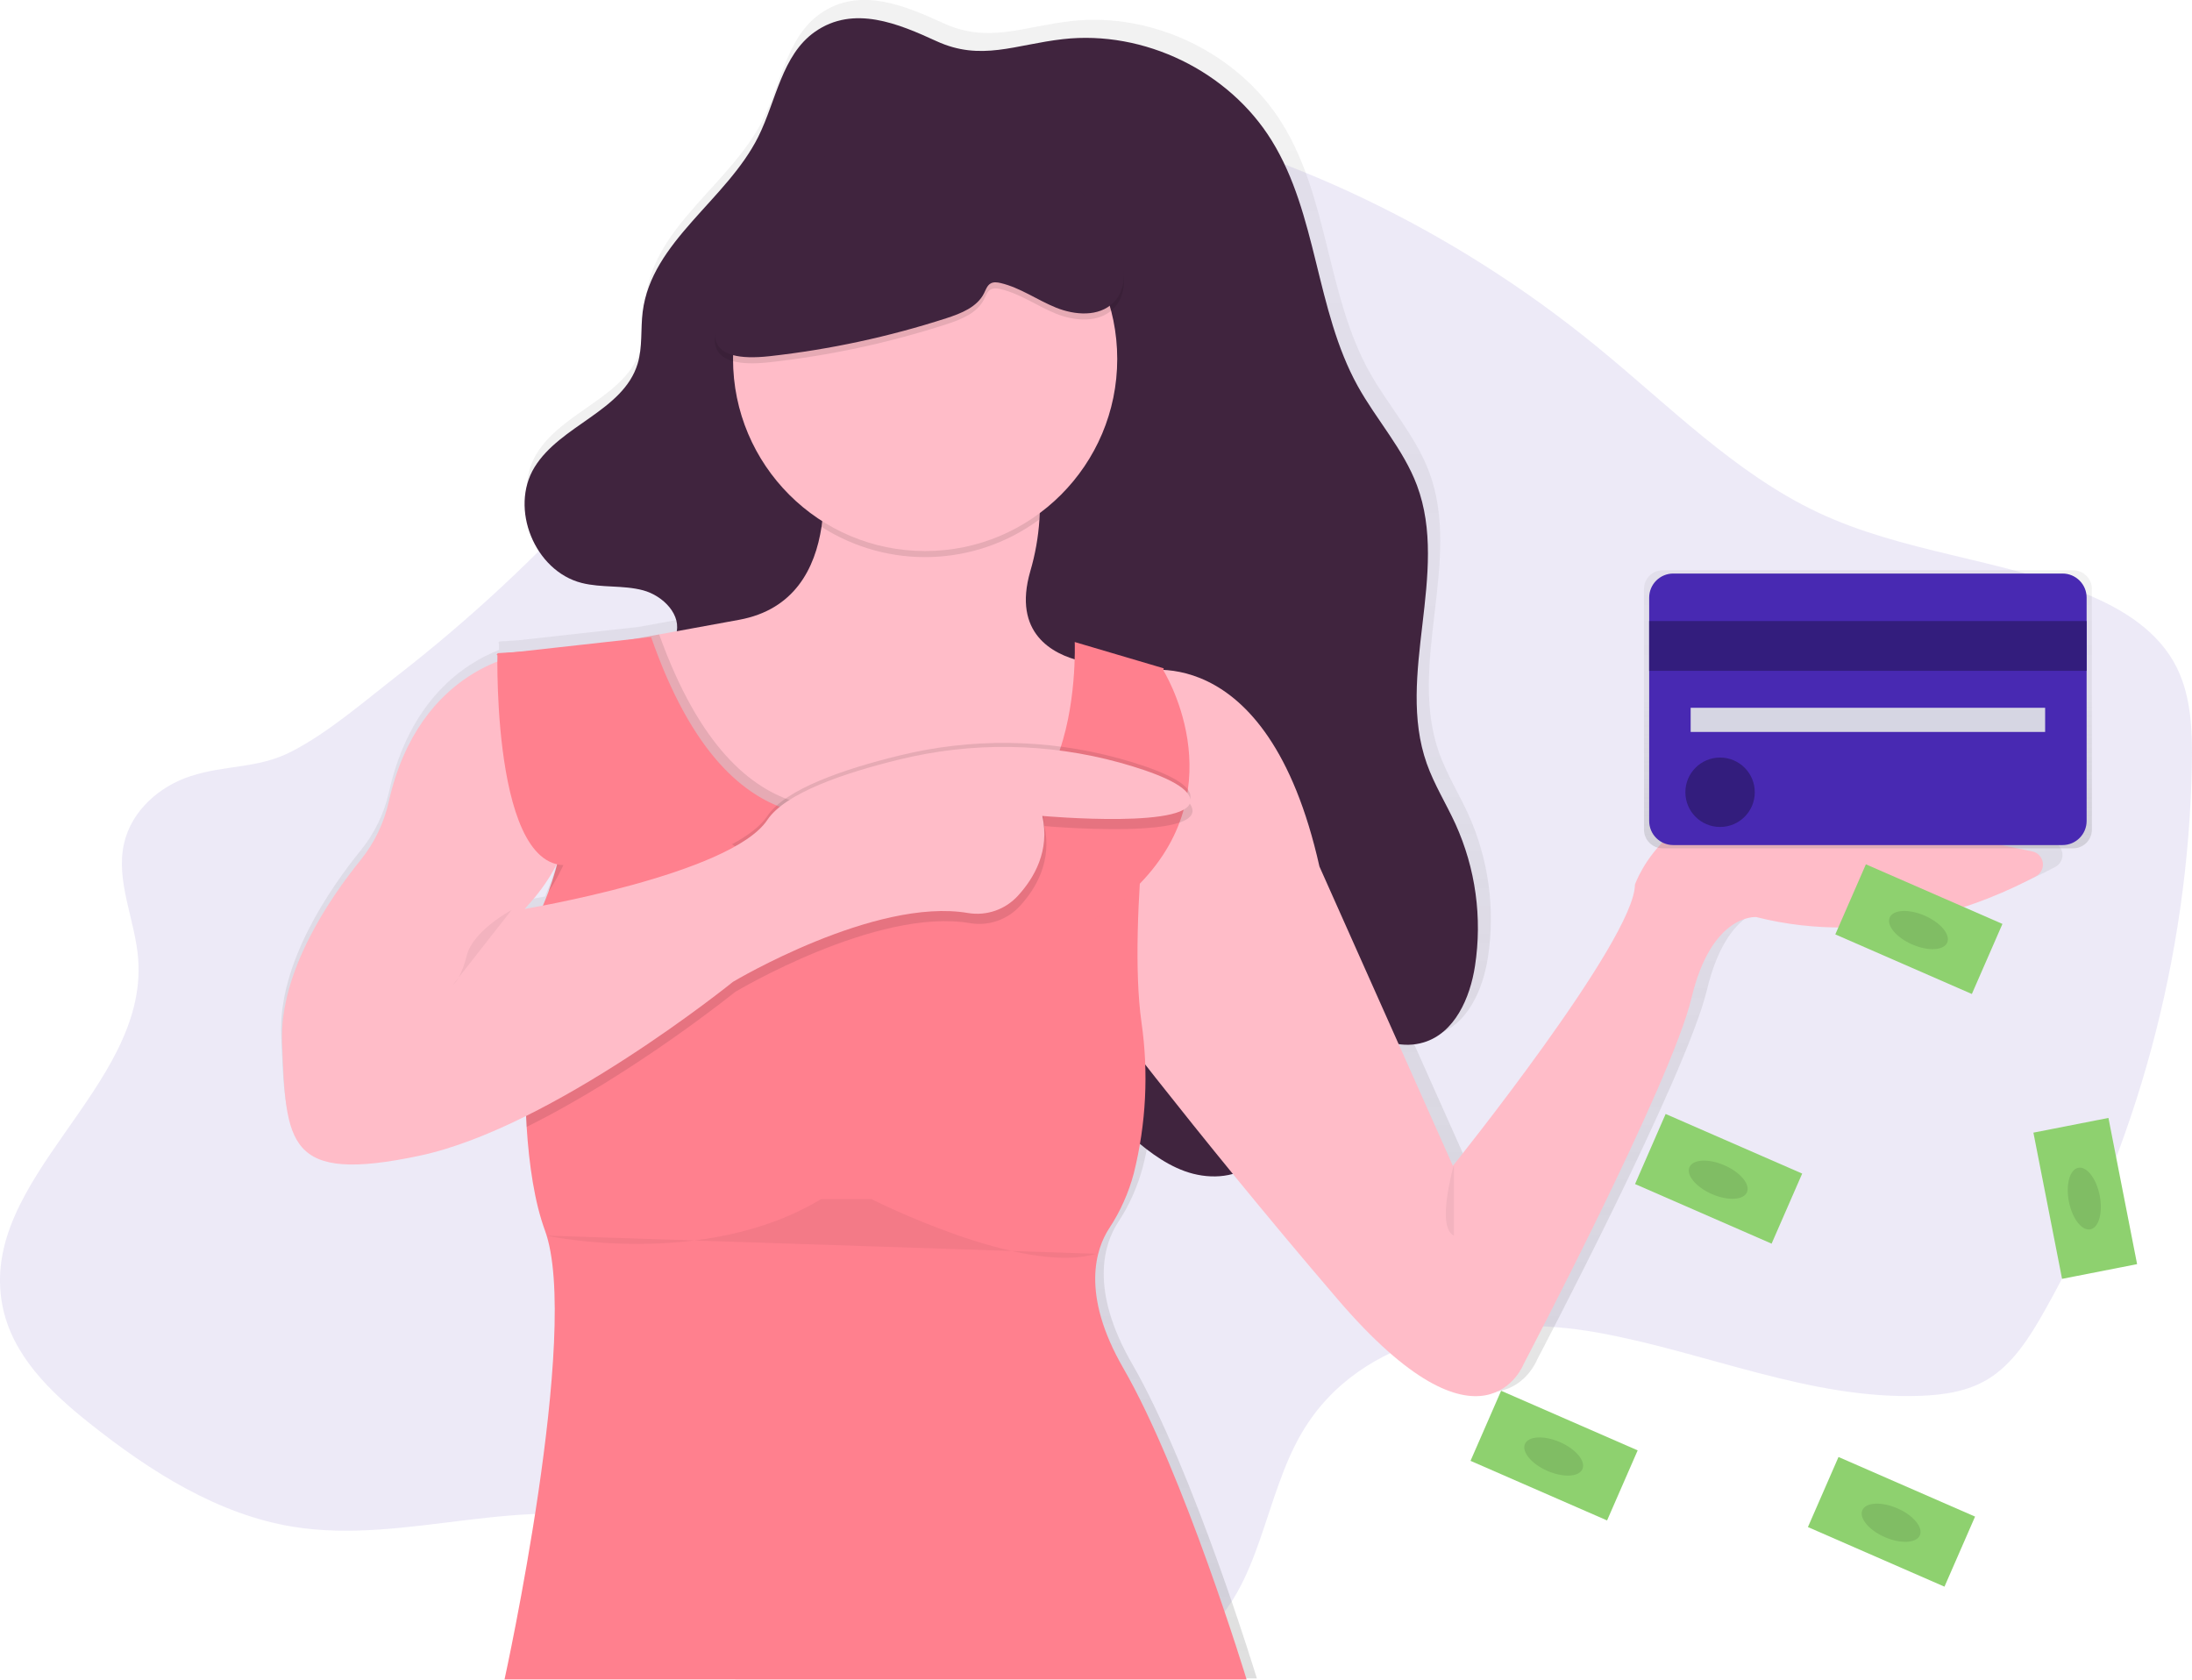
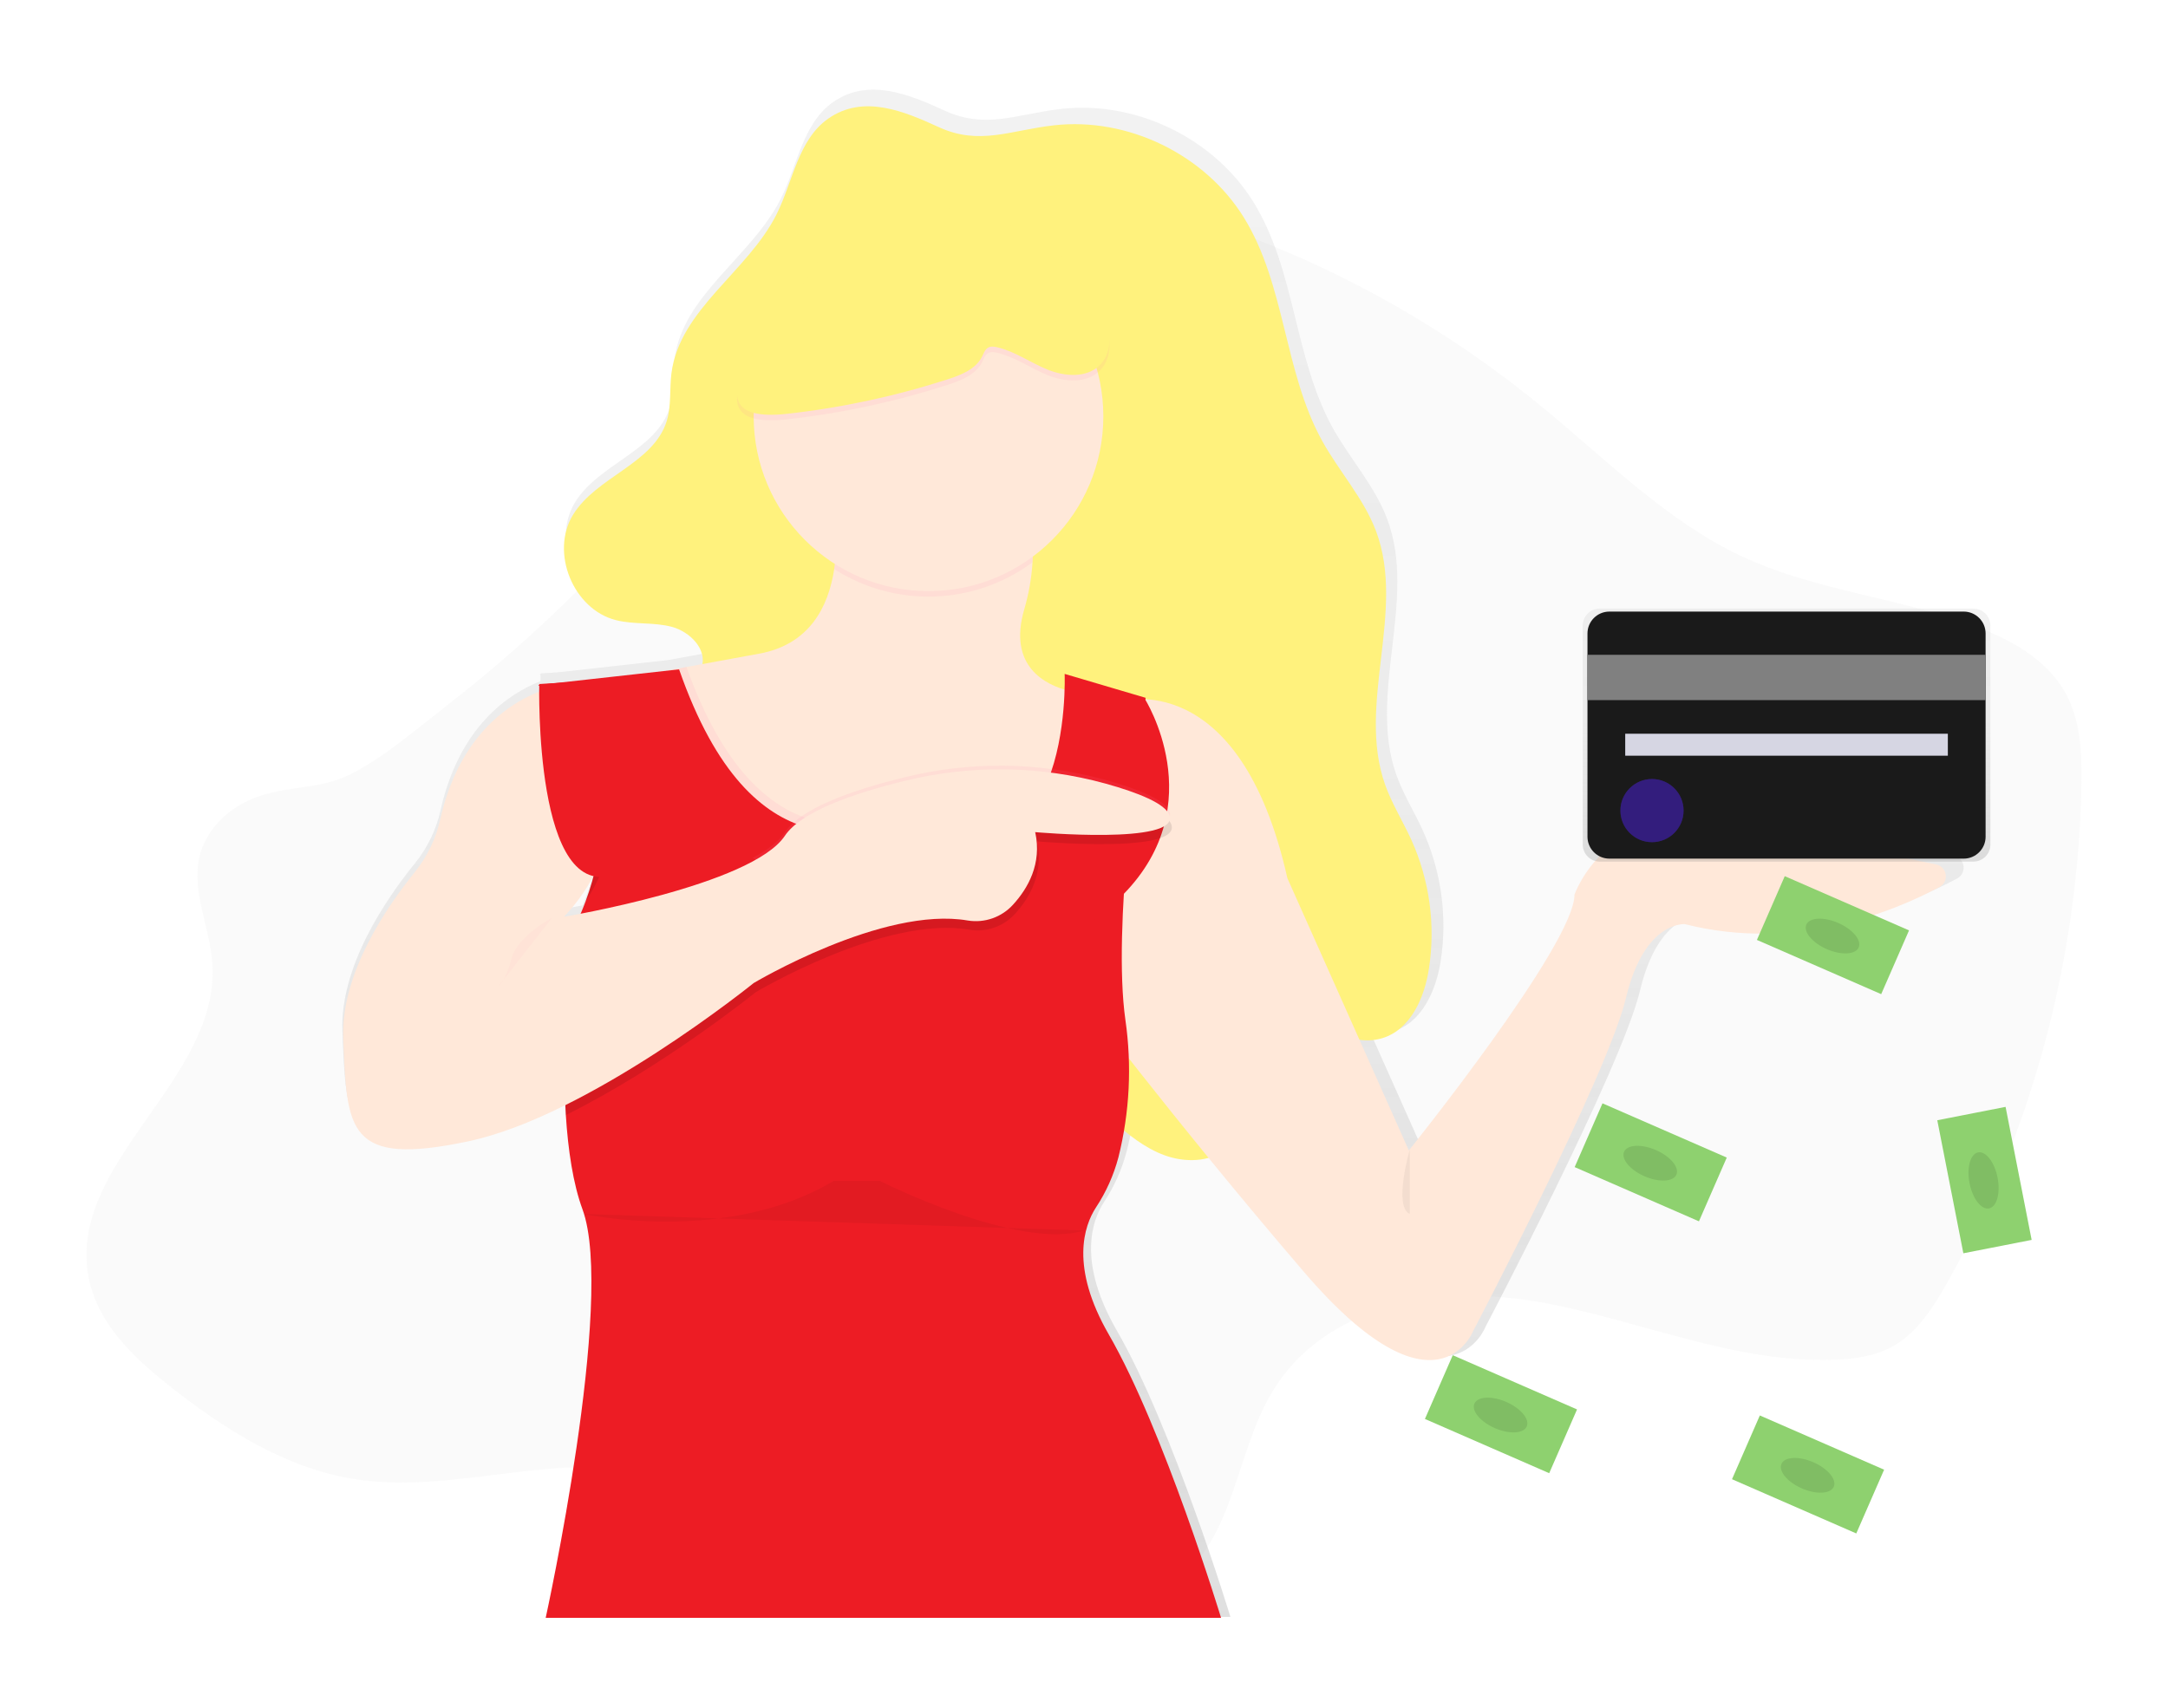
- <svg xmlns="http://www.w3.org/2000/svg" xmlns:xlink="http://www.w3.org/1999/xlink" id="03854386-909d-4c5e-a40c-cbc0e2c8086d" data-name="Layer 1" width="1084" height="830.5" viewBox="0 0 1084 830.5">
-   <defs>
-     <linearGradient id="90f0dbd4-e0cf-4508-b8ac-47d2cbf1c993" x1="637.43" y1="864.75" x2="637.43" y2="34.75" gradientUnits="userSpaceOnUse">
-       <stop offset="0" stop-color="gray" stop-opacity="0.25" />
-       <stop offset="0.54" stop-color="gray" stop-opacity="0.12" />
-       <stop offset="1" stop-color="gray" stop-opacity="0.1" />
-     </linearGradient>
-     <linearGradient id="21e38948-19ad-47ba-be29-9a74b5c58390" x1="981.72" y1="454.26" x2="981.72" y2="316.75" xlink:href="#90f0dbd4-e0cf-4508-b8ac-47d2cbf1c993" />
-   </defs>
-   <path d="M152.13,418.6c-15,4.9-29,16.76-32.78,33.21-4.29,18.9,5.59,38,7,57.38,4.61,63.61-79.13,108.49-67.19,171C63.91,705,83.09,723.29,102,738.34c30.27,24.11,63.85,45.4,101,51.42,56.44,9.13,115.42-17.73,170.29-.75,44.25,13.69,78.11,53.83,122.06,68.64,33.46,11.28,69.49,6.83,104.28,2.27,18.71-2.45,38.37-5.29,53.5-17.44,28.17-22.62,29.87-67.28,48.71-99.29,29.07-49.41,92.81-59.06,146.26-49.46S953.42,727,1007.57,725c11.57-.41,23.44-2.12,33.52-8.25,12.27-7.46,20.57-20.59,27.9-33.59,45.68-81,71.13-175.22,72.94-270.07.31-16.39-.22-33.49-7.35-48-9-18.31-27-29.24-45-36.62C1046.5,310.85,998.91,308,956.68,288c-40.73-19.27-73.73-53.08-109.19-82-70.33-57.45-153-97.21-239.52-115.26-20.37-4.25-41.51-7.29-61.75-2.38-23.32,5.66-43.42,21.37-61.49,38.27-48.09,45-86.62,100.48-130.92,149.78A765.11,765.11,0,0,1,254.32,369c-16.43,12.77-33.83,27.93-52.1,37.37C185.51,415,169.8,412.83,152.13,418.6Z" transform="translate(-58 -34.75)" fill="#4829b2" opacity="0.1" />
-   <path d="M1072.55,451c-22-4.6-63.65-13.23-110.79-22.79-69.79-14.15-88,39.41-88,39.41,0,27.28-91,140.44-91,140.44l-27.14-60.8a28.62,28.62,0,0,0,12.48-.84c15.54-4.64,23.22-22.17,25.71-38.18a125.46,125.46,0,0,0-9.77-71c-4.63-10.14-10.63-19.68-14.35-30.18C754,363,781.18,312,764.74,268.11c-6.79-18.11-20.33-32.8-29.69-49.72-21-38.05-20.1-85.65-43-122.61-21.48-34.65-63.81-55.19-104.36-50.61-23.91,2.7-41,11.24-63.28,1-18.81-8.62-41.39-18.26-60.76-4.68-16.52,11.58-19.33,34.39-28.35,52.42-15.84,31.67-53.42,52.34-57.84,87.47-1.09,8.66,0,17.64-2.53,26-7.22,23.63-38.66,30.61-51.54,51.7-12.61,20.64.13,51.85,23.59,57.8,10,2.54,20.76,1,30.75,3.69,9.37,2.5,18.46,11.26,16.84,20.41l-20.78,3.78L314,351.4l-9.25.58s0,.16,0,.45l-.5.06.49.4c0,.71,0,1.82,0,3.28-16.83,6.59-44.1,24.18-54.4,70.32a69.84,69.84,0,0,1-13.93,28.75c-15.33,18.9-40.77,55.81-39.35,91.24,2,50.52,2,70.73,68.78,56.58,16.87-3.57,35.22-10.89,53.23-19.83,1.05,21.06,3.78,41.71,9.48,57.21,18.21,49.51-20.23,224.31-20.23,224.31H679.55s-31.36-103.06-61.7-155.6c-21.49-37.22-13.55-59.73-7.09-69.7a93.56,93.56,0,0,0,12.39-27.62c1.1-4.31,2.17-9.2,3.09-14.62,6.83,5.59,14.12,10.61,22.37,13.61,7.64,2.77,16.33,3.53,24.06,1.39,15.82,19.34,33.49,40.55,52.4,62.59,72.83,84.87,93.06,32.33,93.06,32.33s73.84-140.44,84-182.88,32.37-40.42,32.37-40.42c60.88,15.39,114.84-6.95,139.91-20.39A6.67,6.67,0,0,0,1072.55,451ZM321.43,476.39a96.07,96.07,0,0,0,13-19l.19,0a144.31,144.31,0,0,1-7.11,20.68c-5.67,1.09-9.09,1.66-9.09,1.66Z" transform="translate(-58 -34.75)" fill="url(#90f0dbd4-e0cf-4508-b8ac-47d2cbf1c993)" />
-   <path d="M461,50.48c-16.33,11.46-19.11,34-28,51.88-15.66,31.34-52.81,51.81-57.18,86.57-1.08,8.57,0,17.46-2.5,25.72-7.13,23.39-38.22,30.3-51,51.17-12.47,20.42.13,51.31,23.32,57.2,9.91,2.52,20.52,1,30.4,3.65s19.45,12.33,16.18,22c-2.43,7.2-11,11.3-12.56,18.74-1.36,6.4,3,12.5,7.22,17.48,5.36,6.3,11.08,12.5,18.25,16.63,19.72,11.36,44.32,4.54,67.06,3.79a121.17,121.17,0,0,1,76.47,24.31c6.29,4.77,12.21,10.28,16.11,17.15,12.71,22.38.69,50.47,3.39,76.06,3.06,29.08,24.78,52.42,46.71,71.75,8.76,7.72,18,15.33,29,19.32s24.15,3.77,33.4-3.35c9.72-7.48,13.1-20.73,13.16-33s-2.52-24.48-1.9-36.73c.3-6,2.49-13.13,8.34-14.31,2.93-.59,5.9.6,8.57,1.94C724.1,537.83,742,556.2,762,550.24c15.37-4.59,23-21.94,25.42-37.79a124.29,124.29,0,0,0-9.66-70.24c-4.58-10-10.51-19.47-14.19-29.87-15.46-43.69,11.39-94.18-4.85-137.59-6.71-17.92-20.1-32.46-29.35-49.21-20.8-37.66-19.87-84.77-42.52-121.35-21.23-34.3-63.09-54.62-103.17-50.09-23.64,2.67-40.53,11.13-62.56,1C502.52,46.59,480.2,37,461,50.48Z" transform="translate(-58 -34.75)" fill="#40243e" />
-   <path d="M619.5,367.25s65-20,91,96l66,148s90-112,90-139c0,0,18-53,87-39,46.61,9.46,87.74,18,109.53,22.55a6.6,6.6,0,0,1,1.79,12.27c-24.78,13.3-78.13,35.41-138.32,20.18,0,0-22-2-32,40s-83,181-83,181-20,52-92-32-126-156-126-156Z" transform="translate(-58 -34.75)" fill="#ffbcc8" />
-   <path d="M619.5,381.25l-8.62,28.39-8.52,28.08L585.5,493.25l-80,15-26.07-16.63L447.5,471.25l-27.53-19-40.47-28-33-69s9.1-1.61,37.47-6.77l39.53-7.23c27.3-5,37.62-25.32,40.77-46,3.77-24.76-2.77-50-2.77-50h101s11.3,17,9.53,46.36a117.53,117.53,0,0,1-4.53,25.64c-8.88,30.74,11.17,41,24.77,44.33a56.37,56.37,0,0,0,11.23,1.67Z" transform="translate(-58 -34.75)" fill="#ffbcc8" />
-   <path d="M572,291.61a95.06,95.06,0,0,1-107.76,3.66c3.77-24.76-2.77-50-2.77-50h101S573.8,262.2,572,291.61Z" transform="translate(-58 -34.75)" opacity="0.1" />
-   <circle cx="457.5" cy="177.5" r="95" fill="#ffbcc8" />
-   <path d="M619.5,381.25l-8.62,28.39-8.52,28.08L585.5,493.25l-80,15-26.07-16.63L447.5,471.25l-27.53-19-40.47-28-33-69s9.1-1.61,37.47-6.77c20,55.65,45.3,76.37,68.13,83.09,13.65,4,26.41,3,36.58,1.5a94.39,94.39,0,0,1,39.23,2c30.7,8.54,46.86-7.81,55.35-28.56,6.28-15.35,8.36-33.12,9-45a56.37,56.37,0,0,0,11.23,1.67Z" transform="translate(-58 -34.75)" opacity="0.1" />
-   <path d="M307.5,865.25s38-173,20-222c-5.15-14-7.85-32.32-9.06-51.28-3-47.27,3.06-98.72,3.06-98.72.86-1.67,1.67-3.33,2.45-5q3-6.4,5.28-12.52C350.66,418.07,324,379.68,310.48,365a67.33,67.33,0,0,0-7-6.73l76.5-8.5c20.11,57.71,45.9,79,69.1,85.82,13.65,4,26.41,3,36.58,1.5a94.39,94.39,0,0,1,39.23,2c30.7,8.54,46.86-7.81,55.35-28.56,10.54-25.76,9.24-58.29,9.24-58.29l44,13s-3.88,24.1-7.39,55.77c-.83,7.43-1.64,15.27-2.37,23.32-3,33.58-4.78,70.71-1.24,95.91a194.05,194.05,0,0,1-3.77,74.68,92.61,92.61,0,0,1-12.24,27.34c-6.39,9.86-14.24,32.15,7,69,30,52,61,154,61,154Z" transform="translate(-58 -34.75)" fill="#ff808e" />
-   <path d="M633,365.75s36.33,57-11.34,106-28.66-20-28.66-20l12-80Z" transform="translate(-58 -34.75)" fill="#ff808e" />
-   <path d="M310.48,365a49.46,49.46,0,0,1,8.31-1.86c13,6.2,20.2,23.41,24.11,41.38a93.06,93.06,0,0,1-13.67,71.26C350.66,418.07,324,379.68,310.48,365Z" transform="translate(-58 -34.75)" opacity="0.1" />
-   <path d="M623.74,444.34c-21.35,1.41-49.24-1.09-49.24-1.09,3.76,17.2-4,30.64-12,39.4a27.26,27.26,0,0,1-24.66,8.63c-46.14-8-116.3,34-116.3,34S371.36,565.81,318.44,592c-3-47.27,3.06-98.72,3.06-98.72.86-1.67,1.67-3.33,2.45-5,21.38-4,99.06-19.8,114.55-43,2.3-3.45,6-6.68,10.6-9.68,13.23-8.56,34.4-15.27,54.53-20.17a217.78,217.78,0,0,1,76.63-4.86,211.39,211.39,0,0,1,32.56,6.35c4.66,1.29,9.16,2.68,13.29,4.13,11.32,4,19.9,8.47,21.39,13.23C649.51,440.68,638.1,443.4,623.74,444.34Z" transform="translate(-58 -34.75)" opacity="0.1" />
-   <path d="M602.36,437.72c-15.39-.26-28.86-1.47-28.86-1.47,3.76,17.2-4,30.64-12,39.4a27.26,27.26,0,0,1-24.66,8.63c-17.39-3-38.2,1.09-57.37,7.34L447.5,471.25l-27.53-19c8-4.29,14.19-9,17.53-14,8.88-13.32,38-23.23,65.13-29.85a216.08,216.08,0,0,1,108.25,1.24l.94.25c17.39,4.85,32.65,10.86,34.68,17.36C649.42,436.6,624,438.1,602.36,437.72Z" transform="translate(-58 -34.75)" opacity="0.1" />
-   <path d="M317.79,358.12s-52.31,5.32-67.56,73.13a70.25,70.25,0,0,1-13.9,28.8c-15.16,18.73-40.23,55.2-38.83,90.21,2,50,2,70,68,56s155-86,155-86,70.16-41.93,116.3-34a27.28,27.28,0,0,0,24.66-8.63c8-8.76,15.81-22.2,12-39.4,0,0,78,7,73-9-2-6.5-17.29-12.51-34.68-17.35a216.23,216.23,0,0,0-109.19-1.5c-27.18,6.63-56.25,16.54-65.13,29.85-18,27-120,44-120,44l3-3.37A93.43,93.43,0,0,0,341.9,399.5C338,381.53,330.83,364.32,317.79,358.12Z" transform="translate(-58 -34.75)" fill="#ffbcc8" />
-   <path d="M304,357.75s-3,121,42,103,10-103,10-103l-20-2Z" transform="translate(-58 -34.75)" fill="#ff808e" />
-   <path d="M438.67,213.88A442.28,442.28,0,0,0,526,195.11c7.3-2.36,15.23-5.5,18.64-12.36.88-1.77,1.54-3.87,3.27-4.84,1.47-.83,3.29-.57,4.94-.19,9.75,2.31,18.12,8.42,27.41,12.17s21.12,4.63,28.26-2.41c8.43-8.32,5.64-22.62.09-33.07C588,115.53,539.72,97.78,495.8,101c-6.17.45-12.44,1.28-18,4-11.76,5.65-18.2,18.22-24.57,29.61C440.84,156.7,375.33,220.89,438.67,213.88Z" transform="translate(-58 -34.75)" opacity="0.1" />
-   <path d="M438.67,210.88A442.28,442.28,0,0,0,526,192.11c7.3-2.36,15.23-5.5,18.64-12.36.88-1.77,1.54-3.87,3.27-4.84,1.47-.83,3.29-.57,4.94-.19,9.75,2.31,18.12,8.42,27.41,12.17s21.12,4.63,28.26-2.41c8.43-8.32,5.64-22.62.09-33.07C588,112.53,539.72,94.78,495.8,98c-6.17.45-12.44,1.28-18,4-11.76,5.65-18.2,18.22-24.57,29.61C440.84,153.7,375.33,217.89,438.67,210.88Z" transform="translate(-58 -34.75)" fill="#40243e" />
-   <path d="M1083.24,316.75h-203a9.25,9.25,0,0,0-9.25,9.25V445a9.25,9.25,0,0,0,9.25,9.25h203a9.25,9.25,0,0,0,9.25-9.25V326A9.25,9.25,0,0,0,1083.24,316.75Z" transform="translate(-58 -34.75)" fill="url(#21e38948-19ad-47ba-be29-9a74b5c58390)" />
-   <rect x="815.56" y="283.62" width="216.33" height="134.27" rx="11.91" ry="11.91" fill="#4829b2" />
-   <rect x="815.56" y="307.12" width="216.33" height="24.62" fill="#4829b2" />
-   <rect x="815.56" y="307.12" width="216.33" height="24.62" opacity="0.3" />
-   <rect x="836.07" y="350.01" width="175.3" height="11.94" fill="#d6d6e3" />
-   <circle cx="850.62" cy="391.78" r="17.16" fill="#4829b2" />
-   <circle cx="850.62" cy="391.78" r="17.16" opacity="0.3" />
-   <path d="M311,484.75s-19,10.09-22.15,22.42S282,521.75,282,521.75" transform="translate(-58 -34.75)" opacity="0.05" />
-   <path d="M777,610.75s-9,31,0,35" transform="translate(-58 -34.75)" opacity="0.05" />
-   <path d="M328,645.75s78,17,136-18h25s75,38,111,27" transform="translate(-58 -34.75)" opacity="0.05" />
-   <rect x="888.96" y="580.8" width="37.81" height="73.68" transform="translate(-79.34 1167.92) rotate(-66.42)" fill="#8ed16f" />
-   <ellipse cx="907.67" cy="618.08" rx="7.76" ry="15.51" transform="translate(-79.87 1168.01) rotate(-66.42)" fill="#8ed16f" />
-   <ellipse cx="907.67" cy="618.08" rx="7.76" ry="15.51" transform="translate(-79.87 1168.01) rotate(-66.42)" opacity="0.1" />
-   <rect x="987.98" y="457.34" width="37.81" height="73.68" transform="translate(93.23 1184.6) rotate(-66.42)" fill="#8ed16f" />
-   <ellipse cx="1006.69" cy="494.62" rx="7.76" ry="15.51" transform="translate(92.7 1184.69) rotate(-66.42)" fill="#8ed16f" />
-   <ellipse cx="1006.69" cy="494.62" rx="7.76" ry="15.51" transform="translate(92.7 1184.69) rotate(-66.42)" opacity="0.1" />
-   <rect x="1070.29" y="590.58" width="37.81" height="73.68" transform="translate(-158.33 186.42) rotate(-11.09)" fill="#8ed16f" />
-   <ellipse cx="1088.72" cy="627.51" rx="7.76" ry="15.51" transform="translate(-158.35 186.33) rotate(-11.09)" fill="#8ed16f" />
-   <ellipse cx="1088.72" cy="627.51" rx="7.76" ry="15.51" transform="translate(-158.35 186.33) rotate(-11.09)" opacity="0.1" />
-   <rect x="974.46" y="750.41" width="37.81" height="73.68" transform="translate(-183.5 1348.06) rotate(-66.42)" fill="#8ed16f" />
-   <ellipse cx="993.17" cy="787.7" rx="7.76" ry="15.51" transform="translate(-184.02 1348.15) rotate(-66.42)" fill="#8ed16f" />
-   <ellipse cx="993.17" cy="787.7" rx="7.76" ry="15.51" transform="translate(-184.02 1348.15) rotate(-66.42)" opacity="0.1" />
-   <rect x="807.61" y="717.67" width="37.81" height="73.68" transform="translate(-253.6 1175.49) rotate(-66.42)" fill="#8ed16f" />
-   <ellipse cx="826.32" cy="754.96" rx="7.76" ry="15.51" transform="translate(-254.13 1175.58) rotate(-66.42)" fill="#8ed16f" />
-   <ellipse cx="826.32" cy="754.96" rx="7.76" ry="15.51" transform="translate(-254.13 1175.58) rotate(-66.42)" opacity="0.1" />
+ <svg xmlns="http://www.w3.org/2000/svg" version="1.1" id="Capa_1" x="0px" y="0px" width="1178px" height="928px" viewBox="0 0 1178 928" enable-background="new 0 0 1178 928" xml:space="preserve">
+   <path opacity="0.1" fill="#CCCCCC" enable-background="new    " d="M141.136,432.609c-15,4.9-29,16.761-32.78,33.21  c-4.29,18.9,5.59,38,7,57.381c4.61,63.609-79.13,108.489-67.19,171c4.75,24.81,23.93,43.1,42.84,58.149  c30.27,24.11,63.85,45.4,101,51.42c56.44,9.13,115.42-17.729,170.29-0.75c44.25,13.69,78.11,53.83,122.06,68.641  c33.46,11.279,69.49,6.83,104.28,2.27c18.71-2.45,38.37-5.29,53.5-17.439c28.17-22.62,29.87-67.28,48.71-99.29  c29.07-49.41,92.811-59.061,146.26-49.46c53.45,9.6,105.32,33.27,159.471,31.27c11.569-0.41,23.439-2.12,33.52-8.25  c12.271-7.46,20.57-20.59,27.9-33.59c45.68-81,71.13-175.221,72.939-270.07c0.311-16.39-0.22-33.49-7.35-48  c-9-18.31-27-29.24-45-36.62c-43.08-17.62-90.67-20.47-132.9-40.47c-40.729-19.27-73.729-53.08-109.189-82  c-70.33-57.45-153-97.21-239.521-115.26c-20.37-4.25-41.51-7.29-61.75-2.38c-23.32,5.659-43.42,21.37-61.49,38.27  c-48.09,45-86.62,100.48-130.92,149.78c-30.351,33.753-63.646,64.739-99.49,92.59c-16.43,12.77-33.83,27.93-52.1,37.37  C174.516,429.01,158.806,426.84,141.136,432.609z" />
+   <linearGradient id="SVGID_1_" gradientUnits="userSpaceOnUse" x1="555.444" y1="1059.83" x2="555.444" y2="1889.859" gradientTransform="matrix(1 0 0 -1 71.04 1938.59)">
+     <stop offset="0" style="stop-color:#808080;stop-opacity:0.25" />
+     <stop offset="0.54" style="stop-color:#808080;stop-opacity:0.12" />
+     <stop offset="1" style="stop-color:#808080;stop-opacity:0.1" />
+   </linearGradient>
+   <path fill="url(#SVGID_1_)" d="M1061.556,465.01c-22-4.6-63.649-13.23-110.79-22.79c-69.79-14.15-88,39.41-88,39.41  c0,27.28-91,140.439-91,140.439l-27.14-60.8c4.171,0.644,8.433,0.357,12.479-0.84c15.54-4.64,23.221-22.17,25.71-38.18  c3.717-24.113,0.321-48.787-9.77-71c-4.63-10.141-10.63-19.681-14.35-30.181c-15.69-44.06,11.489-95.06-4.95-138.949  c-6.79-18.11-20.33-32.801-29.69-49.721c-21-38.05-20.1-85.649-43-122.609c-21.479-34.65-63.81-55.19-104.36-50.61  c-23.91,2.7-41,11.24-63.28,1c-18.81-8.62-41.39-18.26-60.76-4.68c-16.52,11.58-19.33,34.39-28.35,52.42  c-15.84,31.67-53.42,52.34-57.84,87.47c-1.09,8.66,0,17.64-2.53,26c-7.22,23.63-38.66,30.61-51.54,51.7  c-12.61,20.64,0.13,51.85,23.59,57.8c10,2.54,20.76,1,30.75,3.69c9.37,2.5,18.46,11.26,16.84,20.41l-20.78,3.779l-59.79,6.641  l-9.25,0.58c0,0,0,0.159,0,0.449l-0.5,0.061l0.49,0.399c0,0.71,0,1.82,0,3.28c-16.83,6.59-44.1,24.18-54.4,70.32  c-2.359,10.53-7.127,20.371-13.93,28.75c-15.33,18.899-40.77,55.81-39.35,91.24c2,50.52,2,70.729,68.78,56.579  c16.87-3.569,35.22-10.89,53.23-19.829c1.05,21.06,3.78,41.71,9.48,57.21c18.21,49.51-20.23,224.31-20.23,224.31h371.23  c0,0-31.359-103.06-61.7-155.6c-21.49-37.221-13.55-59.73-7.09-69.7c5.603-8.474,9.787-17.802,12.391-27.62  c1.1-4.311,2.17-9.2,3.09-14.62c6.83,5.59,14.12,10.61,22.37,13.61c7.64,2.77,16.33,3.529,24.06,1.39  c15.82,19.34,33.49,40.55,52.4,62.59c72.83,84.87,93.06,32.33,93.06,32.33s73.84-140.439,84-182.88  c10.16-42.439,32.37-40.42,32.37-40.42c60.88,15.39,114.84-6.95,139.91-20.39c3.254-1.728,4.491-5.766,2.765-9.019  C1065.235,466.65,1063.535,465.393,1061.556,465.01z M310.436,490.399c5.079-5.789,9.444-12.168,13-19h0.19  c-1.844,7.063-4.221,13.977-7.11,20.681c-5.67,1.09-9.09,1.66-9.09,1.66L310.436,490.399z" />
+   <path fill="#FFF27D" d="M450.006,64.49c-16.33,11.46-19.11,34-28,51.88c-15.66,31.34-52.81,51.81-57.18,86.569  c-1.08,8.57,0,17.46-2.5,25.721c-7.13,23.39-38.22,30.3-51,51.17c-12.47,20.42,0.13,51.31,23.32,57.199  c9.91,2.521,20.52,1,30.4,3.65s19.45,12.33,16.18,22c-2.43,7.2-11,11.3-12.56,18.74c-1.36,6.399,3,12.5,7.22,17.479  c5.36,6.301,11.08,12.5,18.25,16.63c19.72,11.36,44.32,4.54,67.06,3.79c27.511-0.816,54.481,7.758,76.47,24.311  c6.29,4.77,12.21,10.28,16.11,17.149c12.71,22.381,0.69,50.471,3.39,76.061c3.06,29.08,24.78,52.42,46.71,71.75  c8.76,7.72,18,15.33,29,19.32c11,3.989,24.15,3.77,33.4-3.351c9.72-7.479,13.1-20.729,13.159-33  c0.061-12.27-2.52-24.479-1.899-36.729c0.3-6,2.49-13.13,8.34-14.311c2.93-0.59,5.9,0.601,8.57,1.94  c18.659,9.38,36.56,27.75,56.56,21.79c15.37-4.59,23-21.94,25.42-37.79c3.668-23.854,0.312-48.262-9.66-70.24  c-4.58-10-10.51-19.47-14.189-29.87c-15.46-43.689,11.39-94.18-4.851-137.59c-6.71-17.92-20.1-32.46-29.35-49.21  c-20.8-37.66-19.87-84.77-42.521-121.35c-21.229-34.301-63.09-54.62-103.169-50.091c-23.64,2.671-40.53,11.131-62.56,1  C491.526,60.6,469.206,51.01,450.006,64.49z" />
+   <path fill="#FFE8D9" d="M608.506,381.26c0,0,65-20,91,96l66,148c0,0,90-112,90-139c0,0,18-53,87-39  c46.61,9.46,87.74,18,109.53,22.55c3.568,0.742,5.859,4.237,5.117,7.806c-0.396,1.906-1.614,3.54-3.327,4.465  c-24.78,13.3-78.13,35.41-138.32,20.18c0,0-22-2-32,40s-83,181-83,181s-20,52-92-32s-126-156-126-156L608.506,381.26z" />
+   <path fill="#FFE8D9" d="M608.506,395.26l-8.62,28.39l-8.52,28.08l-16.86,55.53l-80,15l-26.07-16.63l-31.93-20.37l-27.53-19  l-40.47-28l-33-69c0,0,9.1-1.61,37.47-6.77l39.53-7.23c27.3-5,37.62-25.32,40.77-46c3.77-24.76-2.77-50-2.77-50h101  c0,0,11.3,17,9.53,46.36c-0.556,8.688-2.075,17.287-4.53,25.64c-8.88,30.74,11.17,41,24.77,44.33c3.678,0.934,7.44,1.492,11.23,1.67  L608.506,395.26z" />
+   <path opacity="0.1" fill="#FF7BAC" enable-background="new    " d="M561.006,305.62c-31.688,23.443-74.555,24.899-107.76,3.659  c3.77-24.76-2.771-50-2.771-50h101C551.476,259.279,562.806,276.21,561.006,305.62z" />
+   <circle fill="#FFE8D9" cx="504.506" cy="226.26" r="95" />
+   <path opacity="0.1" fill="#FF7BAC" enable-background="new    " d="M608.506,395.26l-8.62,28.39l-8.52,28.08l-16.86,55.53l-80,15  l-26.07-16.63l-31.93-20.37l-27.53-19l-40.47-28l-33-69c0,0,9.1-1.61,37.47-6.77c20,55.649,45.3,76.369,68.13,83.09  c13.65,4,26.41,3,36.58,1.5c13.072-2.092,26.438-1.41,39.23,2c30.7,8.54,46.86-7.811,55.35-28.561c6.28-15.35,8.36-33.12,9-45  c3.678,0.934,7.44,1.493,11.23,1.67L608.506,395.26z" />
+   <path fill="#ED1C24" d="M296.506,879.26c0,0,38-173,20-222c-5.15-14-7.85-32.32-9.06-51.28c-3-47.27,3.06-98.72,3.06-98.72  c0.86-1.67,1.67-3.33,2.45-5c2-4.267,3.76-8.44,5.28-12.52c21.43-57.66-5.23-96.051-18.75-110.73c-2.168-2.409-4.508-4.658-7-6.73  l76.5-8.5c20.11,57.711,45.9,79,69.1,85.82c13.65,4,26.41,3,36.58,1.5c13.072-2.092,26.438-1.41,39.23,2  c30.7,8.54,46.86-7.81,55.35-28.56c10.54-25.761,9.24-58.29,9.24-58.29l44,13c0,0-3.88,24.1-7.39,55.77  c-0.83,7.431-1.64,15.271-2.37,23.32c-3,33.58-4.779,70.71-1.24,95.91c3.598,24.902,2.316,50.267-3.77,74.68  c-2.569,9.717-6.703,18.951-12.24,27.34c-6.39,9.86-14.24,32.15,7,69c30,52,61,154,61,154L296.506,879.26z" />
+   <path fill="#ED1C24" d="M622.006,379.76c0,0,36.33,57-11.34,106c-47.67,49-28.66-20-28.66-20l12-80L622.006,379.76z" />
+   <path opacity="0.1" enable-background="new    " d="M299.486,379.01c2.711-0.857,5.492-1.48,8.31-1.86  c13,6.2,20.2,23.41,24.11,41.38c5.273,24.625,0.341,50.335-13.67,71.261C339.666,432.08,313.006,393.689,299.486,379.01z" />
+   <path opacity="0.1" enable-background="new    " d="M612.746,458.35c-21.35,1.41-49.24-1.09-49.24-1.09c3.76,17.2-4,30.64-12,39.4  c-6.216,6.885-15.507,10.136-24.66,8.63c-46.14-8-116.3,34-116.3,34s-50.18,40.529-103.1,66.72c-3-47.27,3.06-98.72,3.06-98.72  c0.86-1.67,1.67-3.33,2.45-5c21.38-4,99.06-19.8,114.55-43c2.3-3.45,6-6.681,10.6-9.681c13.23-8.56,34.4-15.27,54.53-20.17  c25.054-6.146,51-7.791,76.63-4.859c11.003,1.26,21.89,3.384,32.561,6.35c4.659,1.29,9.159,2.68,13.29,4.13  c11.319,4,19.899,8.47,21.39,13.23C638.516,454.689,627.105,457.41,612.746,458.35z" />
+   <path opacity="0.1" fill="#FF7BAC" enable-background="new    " d="M591.366,451.729c-15.39-0.26-28.86-1.47-28.86-1.47  c3.76,17.2-4,30.64-12,39.4c-6.216,6.885-15.507,10.136-24.66,8.63c-17.39-3-38.2,1.09-57.37,7.34l-31.97-20.37l-27.53-19  c8-4.29,14.19-9,17.53-14c8.88-13.32,38-23.23,65.13-29.85c35.604-8.779,72.856-8.353,108.25,1.239l0.94,0.25  c17.39,4.851,32.649,10.86,34.68,17.36C638.426,450.609,613.006,452.109,591.366,451.729z" />
+   <path fill="#FFE8D9" d="M306.796,372.13c0,0-52.31,5.32-67.56,73.13c-2.357,10.541-7.114,20.396-13.9,28.8  c-15.16,18.73-40.23,55.2-38.83,90.21c2,50,2,70,68,56s155-86,155-86s70.16-41.93,116.3-34c9.153,1.503,18.442-1.748,24.66-8.63  c8-8.76,15.81-22.2,12-39.399c0,0,78,7,73-9c-2-6.5-17.29-12.511-34.68-17.351c-35.669-9.834-73.265-10.35-109.19-1.5  c-27.18,6.63-56.25,16.54-65.13,29.851c-18,27-120,44-120,44l3-3.37c19.645-22.186,27.6-52.375,21.44-81.36  C327.006,395.54,319.836,378.33,306.796,372.13z" />
+   <path fill="#ED1C24" d="M293.006,371.76c0,0-3,121,42,103s10-103,10-103l-20-2L293.006,371.76z" />
+   <path opacity="0.1" fill="#FF7BAC" enable-background="new    " d="M427.676,227.89c29.669-3.293,58.928-9.582,87.33-18.77  c7.3-2.36,15.23-5.5,18.64-12.36c0.88-1.77,1.54-3.87,3.27-4.84c1.47-0.83,3.29-0.57,4.94-0.19c9.75,2.311,18.12,8.42,27.41,12.17  c9.29,3.75,21.12,4.63,28.26-2.409c8.43-8.32,5.64-22.62,0.09-33.07c-20.61-38.88-68.89-56.63-112.81-53.41  c-6.17,0.45-12.44,1.28-18,4c-11.76,5.65-18.2,18.22-24.57,29.61C429.846,170.71,364.336,234.899,427.676,227.89z" />
+   <path fill="#FFF27D" d="M427.676,224.89c29.669-3.293,58.928-9.582,87.33-18.77c7.3-2.36,15.23-5.5,18.64-12.36  c0.88-1.77,1.54-3.87,3.27-4.84c1.47-0.83,3.29-0.57,4.94-0.19c9.75,2.311,18.12,8.42,27.41,12.17c9.29,3.75,21.12,4.63,28.26-2.409  c8.43-8.32,5.64-22.62,0.09-33.07c-20.61-38.88-68.89-56.63-112.81-53.41c-6.17,0.45-12.44,1.28-18,4  c-11.76,5.65-18.2,18.22-24.57,29.61C429.846,167.71,364.336,231.899,427.676,224.89z" />
+   <linearGradient id="SVGID_2_" gradientUnits="userSpaceOnUse" x1="899.706" y1="1470.33" x2="899.706" y2="1607.83" gradientTransform="matrix(1 0 0 -1 71.04 1938.59)">
+     <stop offset="0" style="stop-color:#808080;stop-opacity:0.25" />
+     <stop offset="0.54" style="stop-color:#808080;stop-opacity:0.12" />
+     <stop offset="1" style="stop-color:#808080;stop-opacity:0.1" />
+   </linearGradient>
+   <path fill="url(#SVGID_2_)" d="M1072.246,330.76h-203c-5.108,0-9.25,4.142-9.25,9.25l0,0v119c0,5.108,4.142,9.25,9.25,9.25l0,0h203  c5.108,0,9.25-4.142,9.25-9.25l0,0v-119C1081.496,334.901,1077.354,330.76,1072.246,330.76L1072.246,330.76z" />
+   <path fill="#1A1A1A" d="M874.476,332.38h192.51c6.578,0,11.91,5.332,11.91,11.91v110.45c0,6.577-5.332,11.909-11.91,11.909h-192.51  c-6.577,0-11.91-5.332-11.91-11.909V344.29C862.565,337.712,867.898,332.38,874.476,332.38z" />
+   <rect x="862.565" y="355.88" fill="#808080" width="216.33" height="24.62" />
+   <rect x="883.076" y="398.77" fill="#D6D6E3" width="175.3" height="11.94" />
+   <circle fill="#4829B2" cx="897.626" cy="440.54" r="17.16" />
+   <circle opacity="0.3" enable-background="new    " cx="897.626" cy="440.54" r="17.16" />
+   <path opacity="0.05" fill="#FF7BAC" enable-background="new    " d="M300.006,498.76c0,0-19,10.09-22.15,22.42  s-6.85,14.58-6.85,14.58" />
+   <path opacity="0.05" enable-background="new    " d="M766.006,624.76c0,0-9,31,0,35" />
+   <path opacity="0.05" enable-background="new    " d="M317.006,659.76c0,0,78,17,136-18h25c0,0,75,38,111,27" />
+   <rect x="878.002" y="594.853" transform="matrix(-0.4 0.9165 -0.9165 -0.4 1834.64 62.366)" fill="#8ED16F" width="37.81" height="73.68" />
+   <ellipse transform="matrix(-0.9165 -0.4 0.4 -0.9165 1465.648 1570.207)" fill="#8ED16F" cx="896.702" cy="632.138" rx="15.51" ry="7.76" />
+   <ellipse transform="matrix(-0.9165 -0.4 0.4 -0.9165 1465.648 1570.207)" opacity="0.1" enable-background="new    " cx="896.702" cy="632.138" rx="15.51" ry="7.76" />
+   <rect x="977.031" y="471.394" transform="matrix(-0.4 0.9165 -0.9165 -0.4 1860.133 -201.2414)" fill="#8ED16F" width="37.81" height="73.68" />
+   <ellipse transform="matrix(-0.9165 -0.4 0.4 -0.9165 1704.826 1373.212)" fill="#8ED16F" cx="995.731" cy="508.678" rx="15.51" ry="7.76" />
+   <ellipse transform="matrix(-0.9165 -0.4 0.4 -0.9165 1704.826 1373.212)" opacity="0.1" enable-background="new    " cx="995.731" cy="508.678" rx="15.51" ry="7.76" />
+   <rect x="1059.312" y="604.536" transform="matrix(-0.9813 0.1923 -0.1923 -0.9813 2259.665 1063.387)" fill="#8ED16F" width="37.81" height="73.68" />
+   <ellipse transform="matrix(-0.1923 -0.9813 0.9813 -0.1923 655.5633 1822.473)" fill="#8ED16F" cx="1077.747" cy="641.466" rx="15.51" ry="7.76" />
+   <ellipse transform="matrix(-0.1923 -0.9813 0.9813 -0.1923 655.5633 1822.473)" opacity="0.1" enable-background="new    " cx="1077.747" cy="641.466" rx="15.51" ry="7.76" />
+   <rect x="963.492" y="764.482" transform="matrix(-0.4 0.9165 -0.9165 -0.4 2109.795 221.4971)" fill="#8ED16F" width="37.81" height="73.68" />
+   <ellipse transform="matrix(-0.9165 -0.4 0.4 -0.9165 1561.668 1929.514)" fill="#8ED16F" cx="982.212" cy="801.77" rx="15.51" ry="7.76" />
+   <ellipse transform="matrix(-0.9165 -0.4 0.4 -0.9165 1561.668 1929.514)" opacity="0.1" enable-background="new    " cx="982.212" cy="801.77" rx="15.51" ry="7.76" />
+   <rect x="796.641" y="731.732" transform="matrix(-0.4 0.9165 -0.9165 -0.4 1846.185 328.5675)" fill="#8ED16F" width="37.81" height="73.681" />
+   <ellipse transform="matrix(-0.9165 -0.4 0.4 -0.9165 1255.009 1799.988)" fill="#8ED16F" cx="815.351" cy="769.021" rx="15.51" ry="7.76" />
+   <ellipse transform="matrix(-0.9165 -0.4 0.4 -0.9165 1255.009 1799.988)" opacity="0.1" enable-background="new    " cx="815.351" cy="769.021" rx="15.51" ry="7.76" />
</svg>
